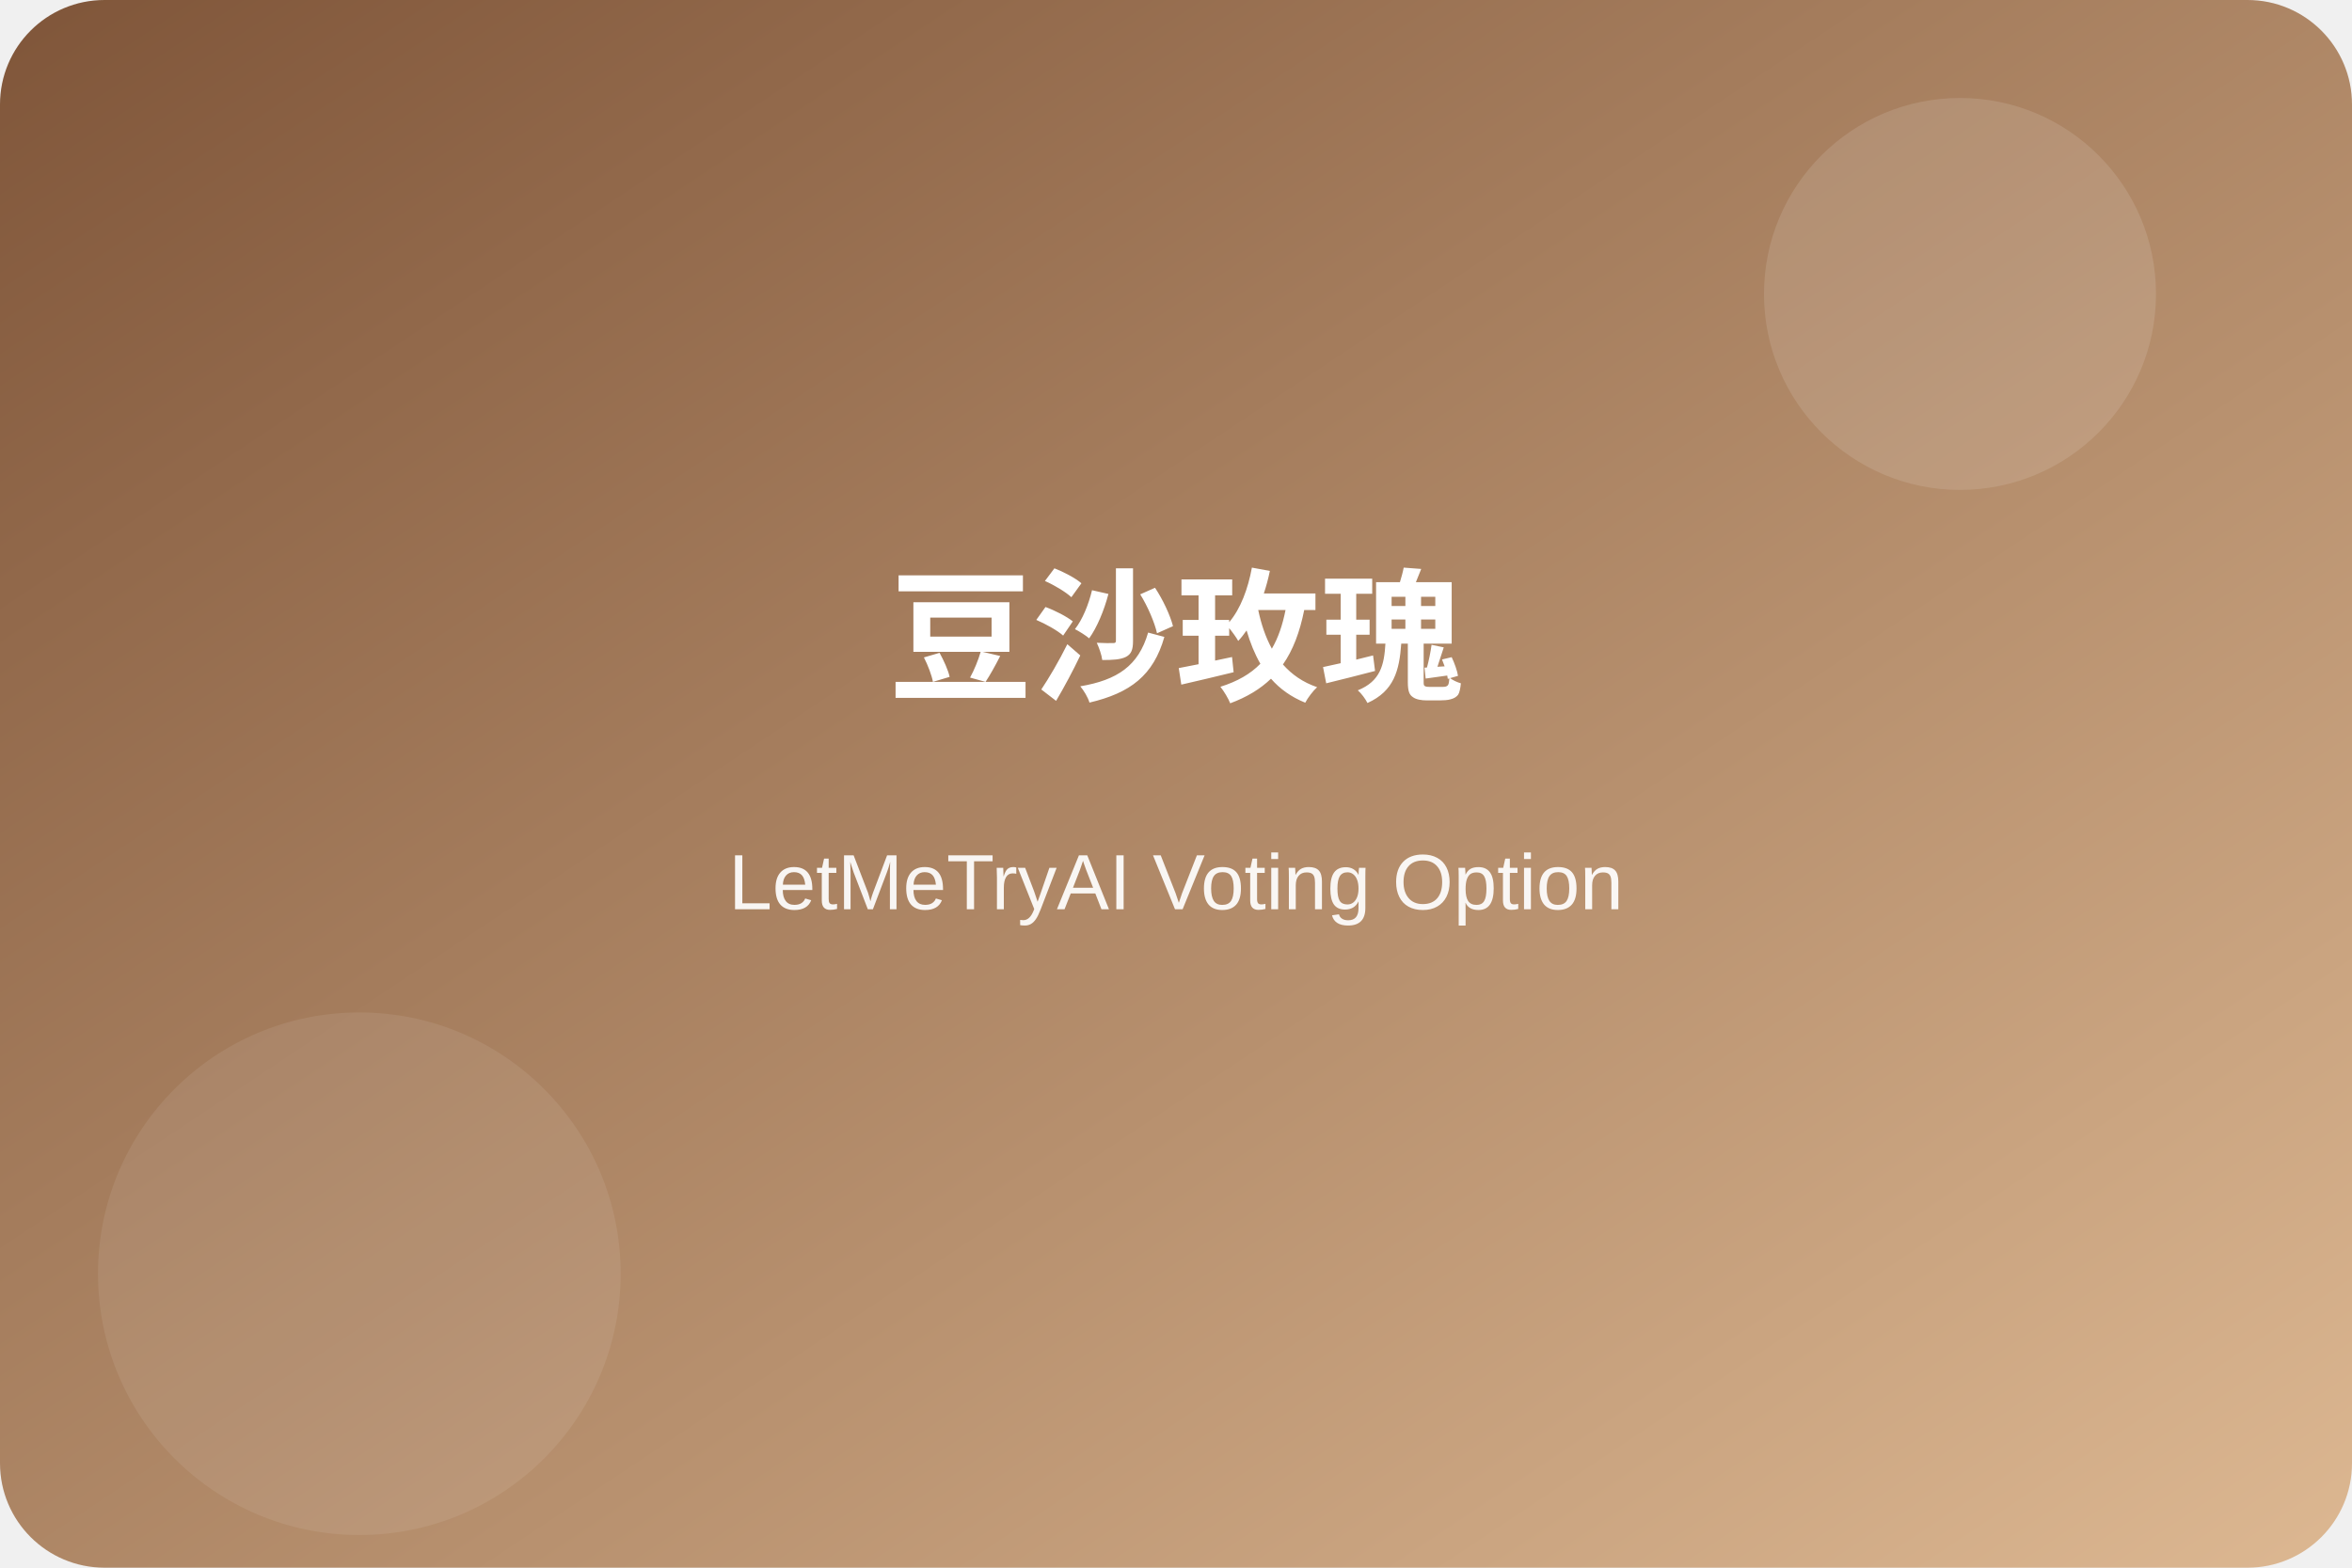
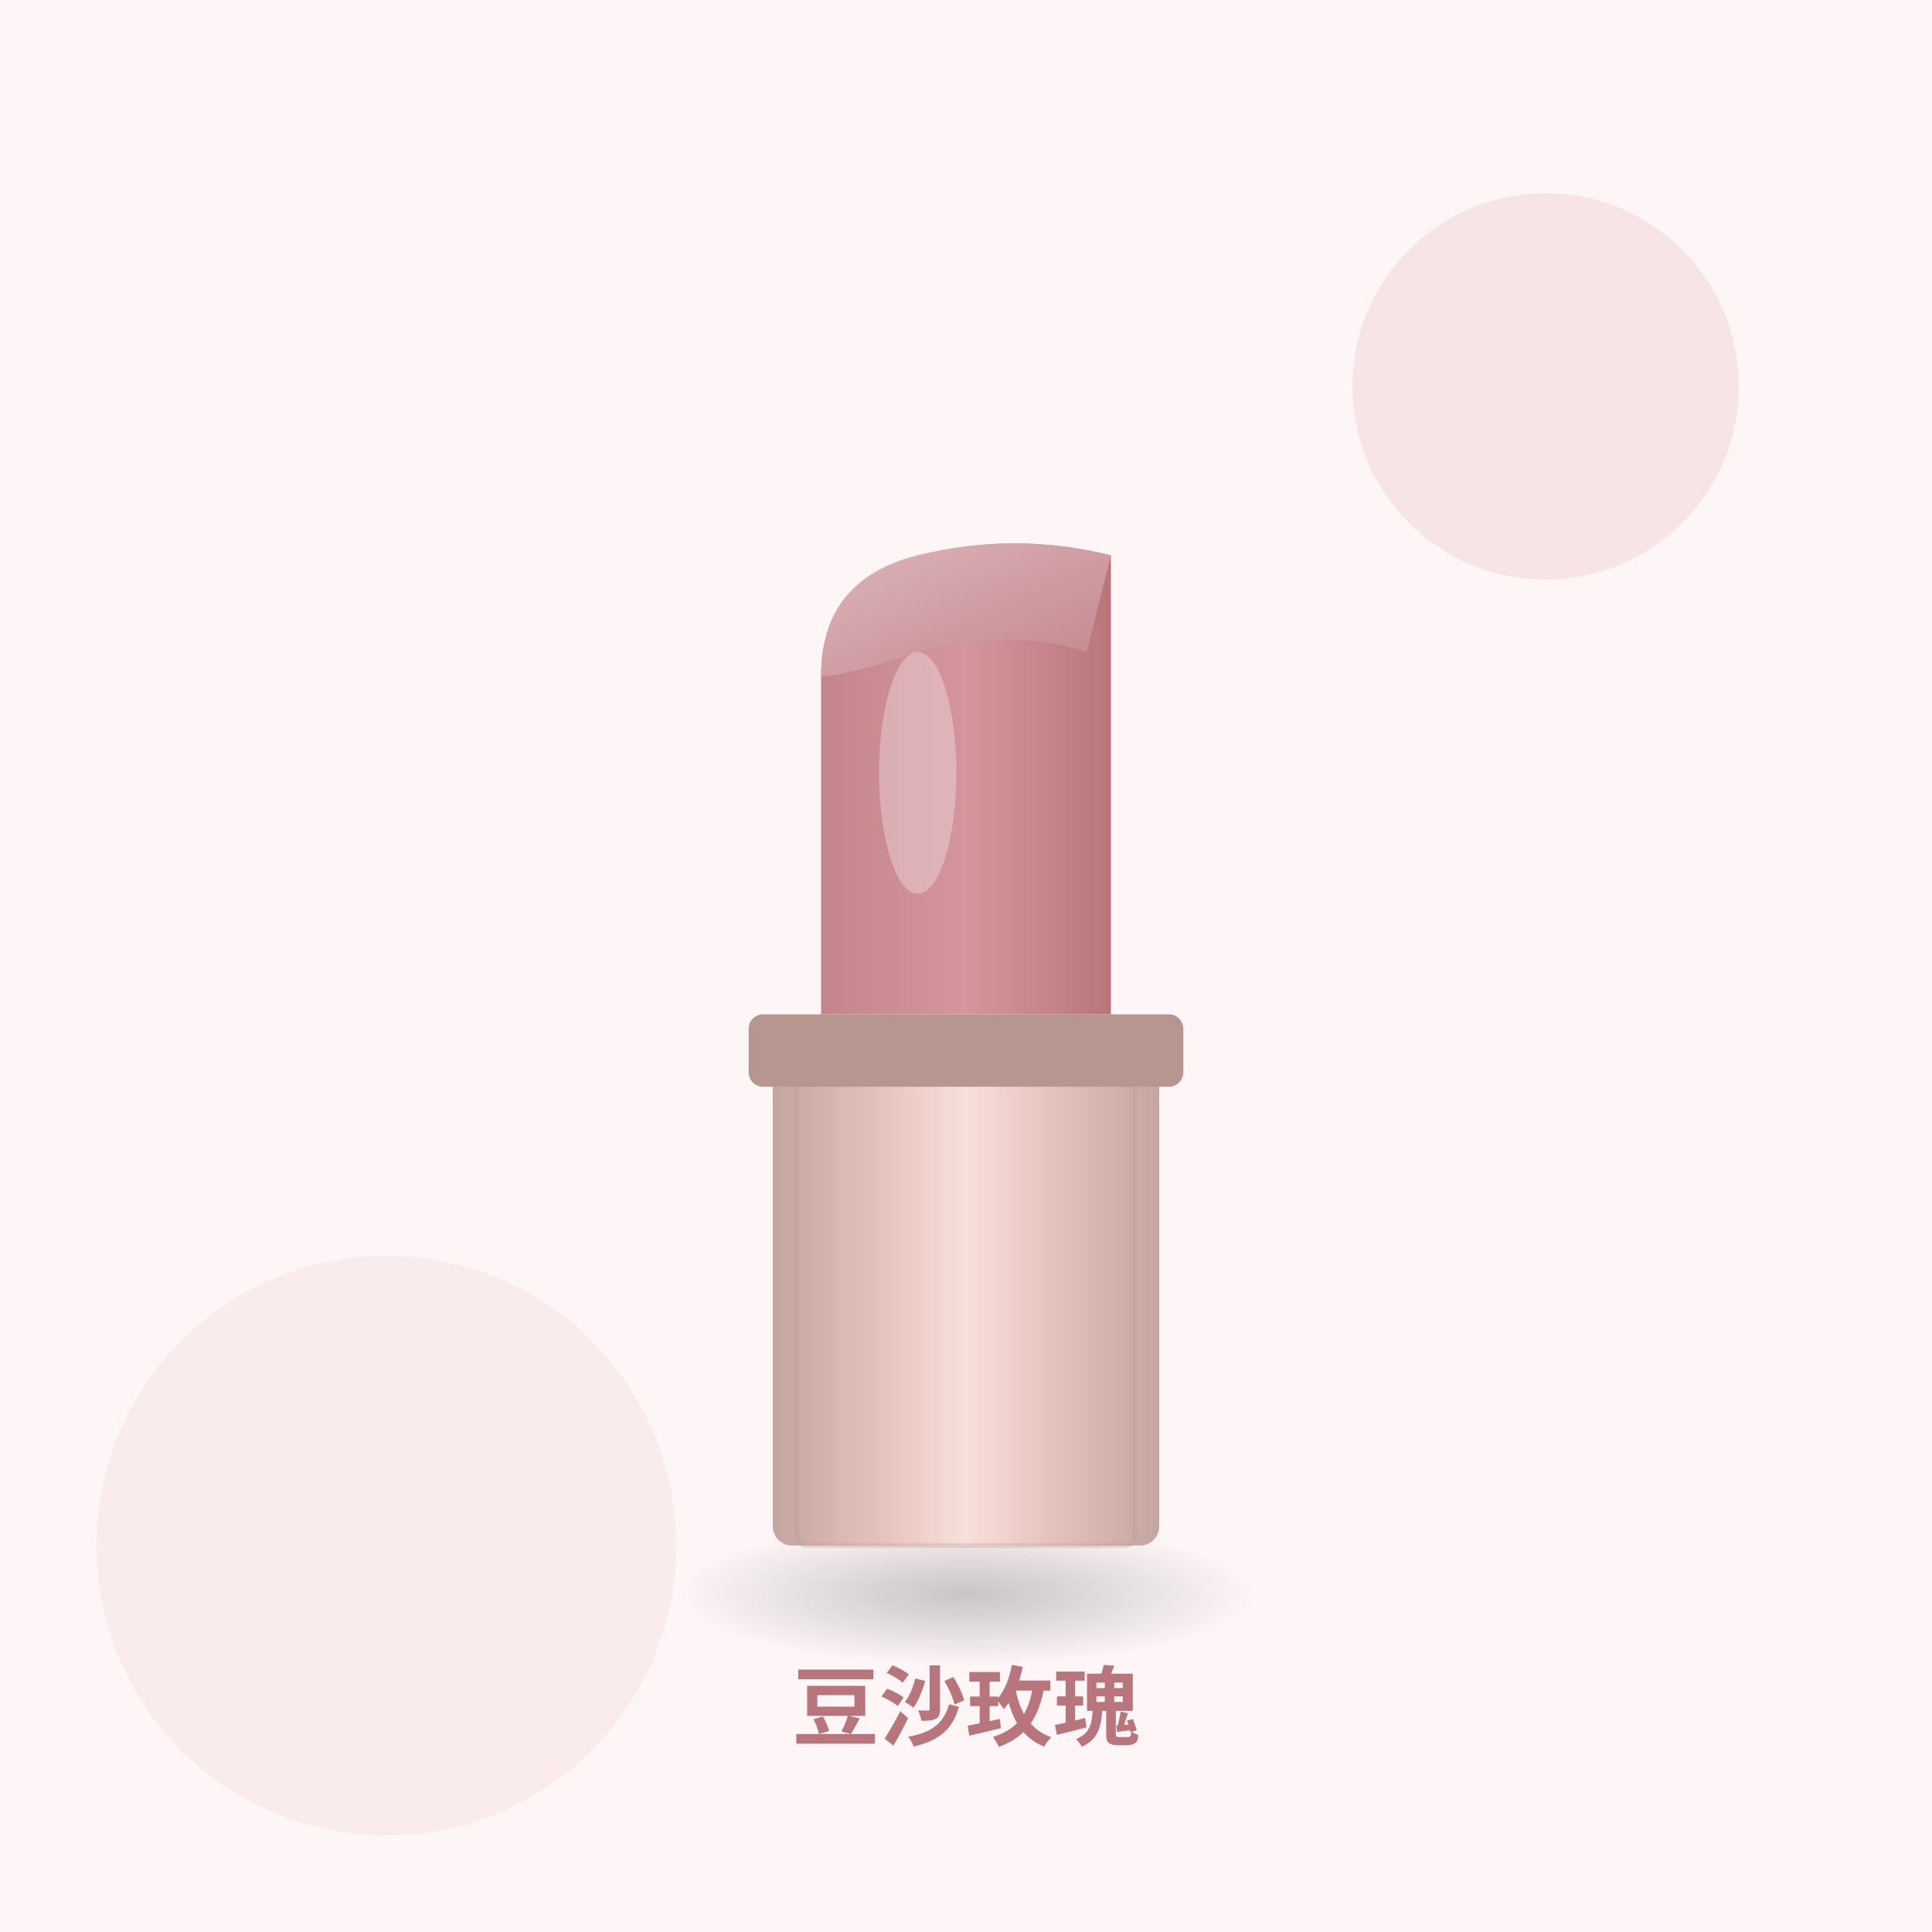
- <svg xmlns="http://www.w3.org/2000/svg" width="720" height="480" viewBox="0 0 720 480">
+ <svg xmlns="http://www.w3.org/2000/svg" width="400" height="400" viewBox="0 0 400 400">
  <defs>
-     <linearGradient id="grad" x1="0%" y1="0%" x2="100%" y2="100%">
-       <stop offset="0%" stop-color="#7f5539" />
-       <stop offset="100%" stop-color="#ddb892" />
+     <linearGradient id="roseBody" x1="0%" y1="0%" x2="100%" y2="0%">
+       <stop offset="0%" stop-color="#c4868c" />
+       <stop offset="50%" stop-color="#d4969c" />
+       <stop offset="100%" stop-color="#b8767c" />
    </linearGradient>
+     <linearGradient id="roseTip" x1="0%" y1="0%" x2="100%" y2="100%">
+       <stop offset="0%" stop-color="#dcb6bc" />
+       <stop offset="100%" stop-color="#c4868c" />
+     </linearGradient>
+     <linearGradient id="roseGoldCase" x1="0%" y1="0%" x2="100%" y2="0%">
+       <stop offset="0%" stop-color="#c4a5a0" />
+       <stop offset="30%" stop-color="#e8c4c0" />
+       <stop offset="50%" stop-color="#f8e0dc" />
+       <stop offset="70%" stop-color="#e8c4c0" />
+       <stop offset="100%" stop-color="#c4a5a0" />
+     </linearGradient>
+     <radialGradient id="shadow" cx="50%" cy="50%" r="50%">
+       <stop offset="0%" stop-color="#000" stop-opacity="0.2" />
+       <stop offset="100%" stop-color="#000" stop-opacity="0" />
+     </radialGradient>
  </defs>
-   <rect width="720" height="480" rx="32" fill="url(#grad)" />
-   <circle cx="600" cy="90" r="60" fill="rgba(255,255,255,0.12)" />
-   <circle cx="110" cy="390" r="80" fill="rgba(255,255,255,0.08)" />
-   <text x="50%" y="44%" text-anchor="middle" font-size="44" font-family="Arial,Helvetica,sans-serif" fill="#ffffff" font-weight="700">豆沙玫瑰</text>
-   <text x="50%" y="58%" text-anchor="middle" font-size="24" font-family="Arial,Helvetica,sans-serif" fill="rgba(255,255,255,0.92)">LetMeTryAI Voting Option</text>
+   <rect width="400" height="400" fill="#fdf5f6" />
+   <circle cx="320" cy="80" r="40" fill="#f0d4d8" opacity="0.5" />
+   <circle cx="80" cy="320" r="60" fill="#f0d4d8" opacity="0.3" />
+   <ellipse cx="200" cy="330" rx="60" ry="15" fill="url(#shadow)" />
+   <rect x="160" y="220" width="80" height="100" rx="4" fill="url(#roseGoldCase)" />
+   <rect x="165" y="220" width="70" height="100" rx="2" fill="none" stroke="#b89690" stroke-width="1" opacity="0.3" />
+   <rect x="155" y="210" width="90" height="15" rx="3" fill="#b89690" />
+   <path d="M170 210 L170 140 Q170 120 190 115 Q210 110 230 115 Q230 140 230 140 L230 210 Z" fill="url(#roseBody)" />
+   <path d="M170 140 Q170 120 190 115 Q210 110 230 115 L225 135 Q210 130 190 135 Q175 140 170 140 Z" fill="url(#roseTip)" />
+   <ellipse cx="190" cy="160" rx="8" ry="25" fill="#fff" opacity="0.3" />
+   <text x="200" y="360" text-anchor="middle" font-family="PingFang SC, Microsoft YaHei, sans-serif" font-size="18" fill="#b8767c" font-weight="600">豆沙玫瑰</text>
</svg>
